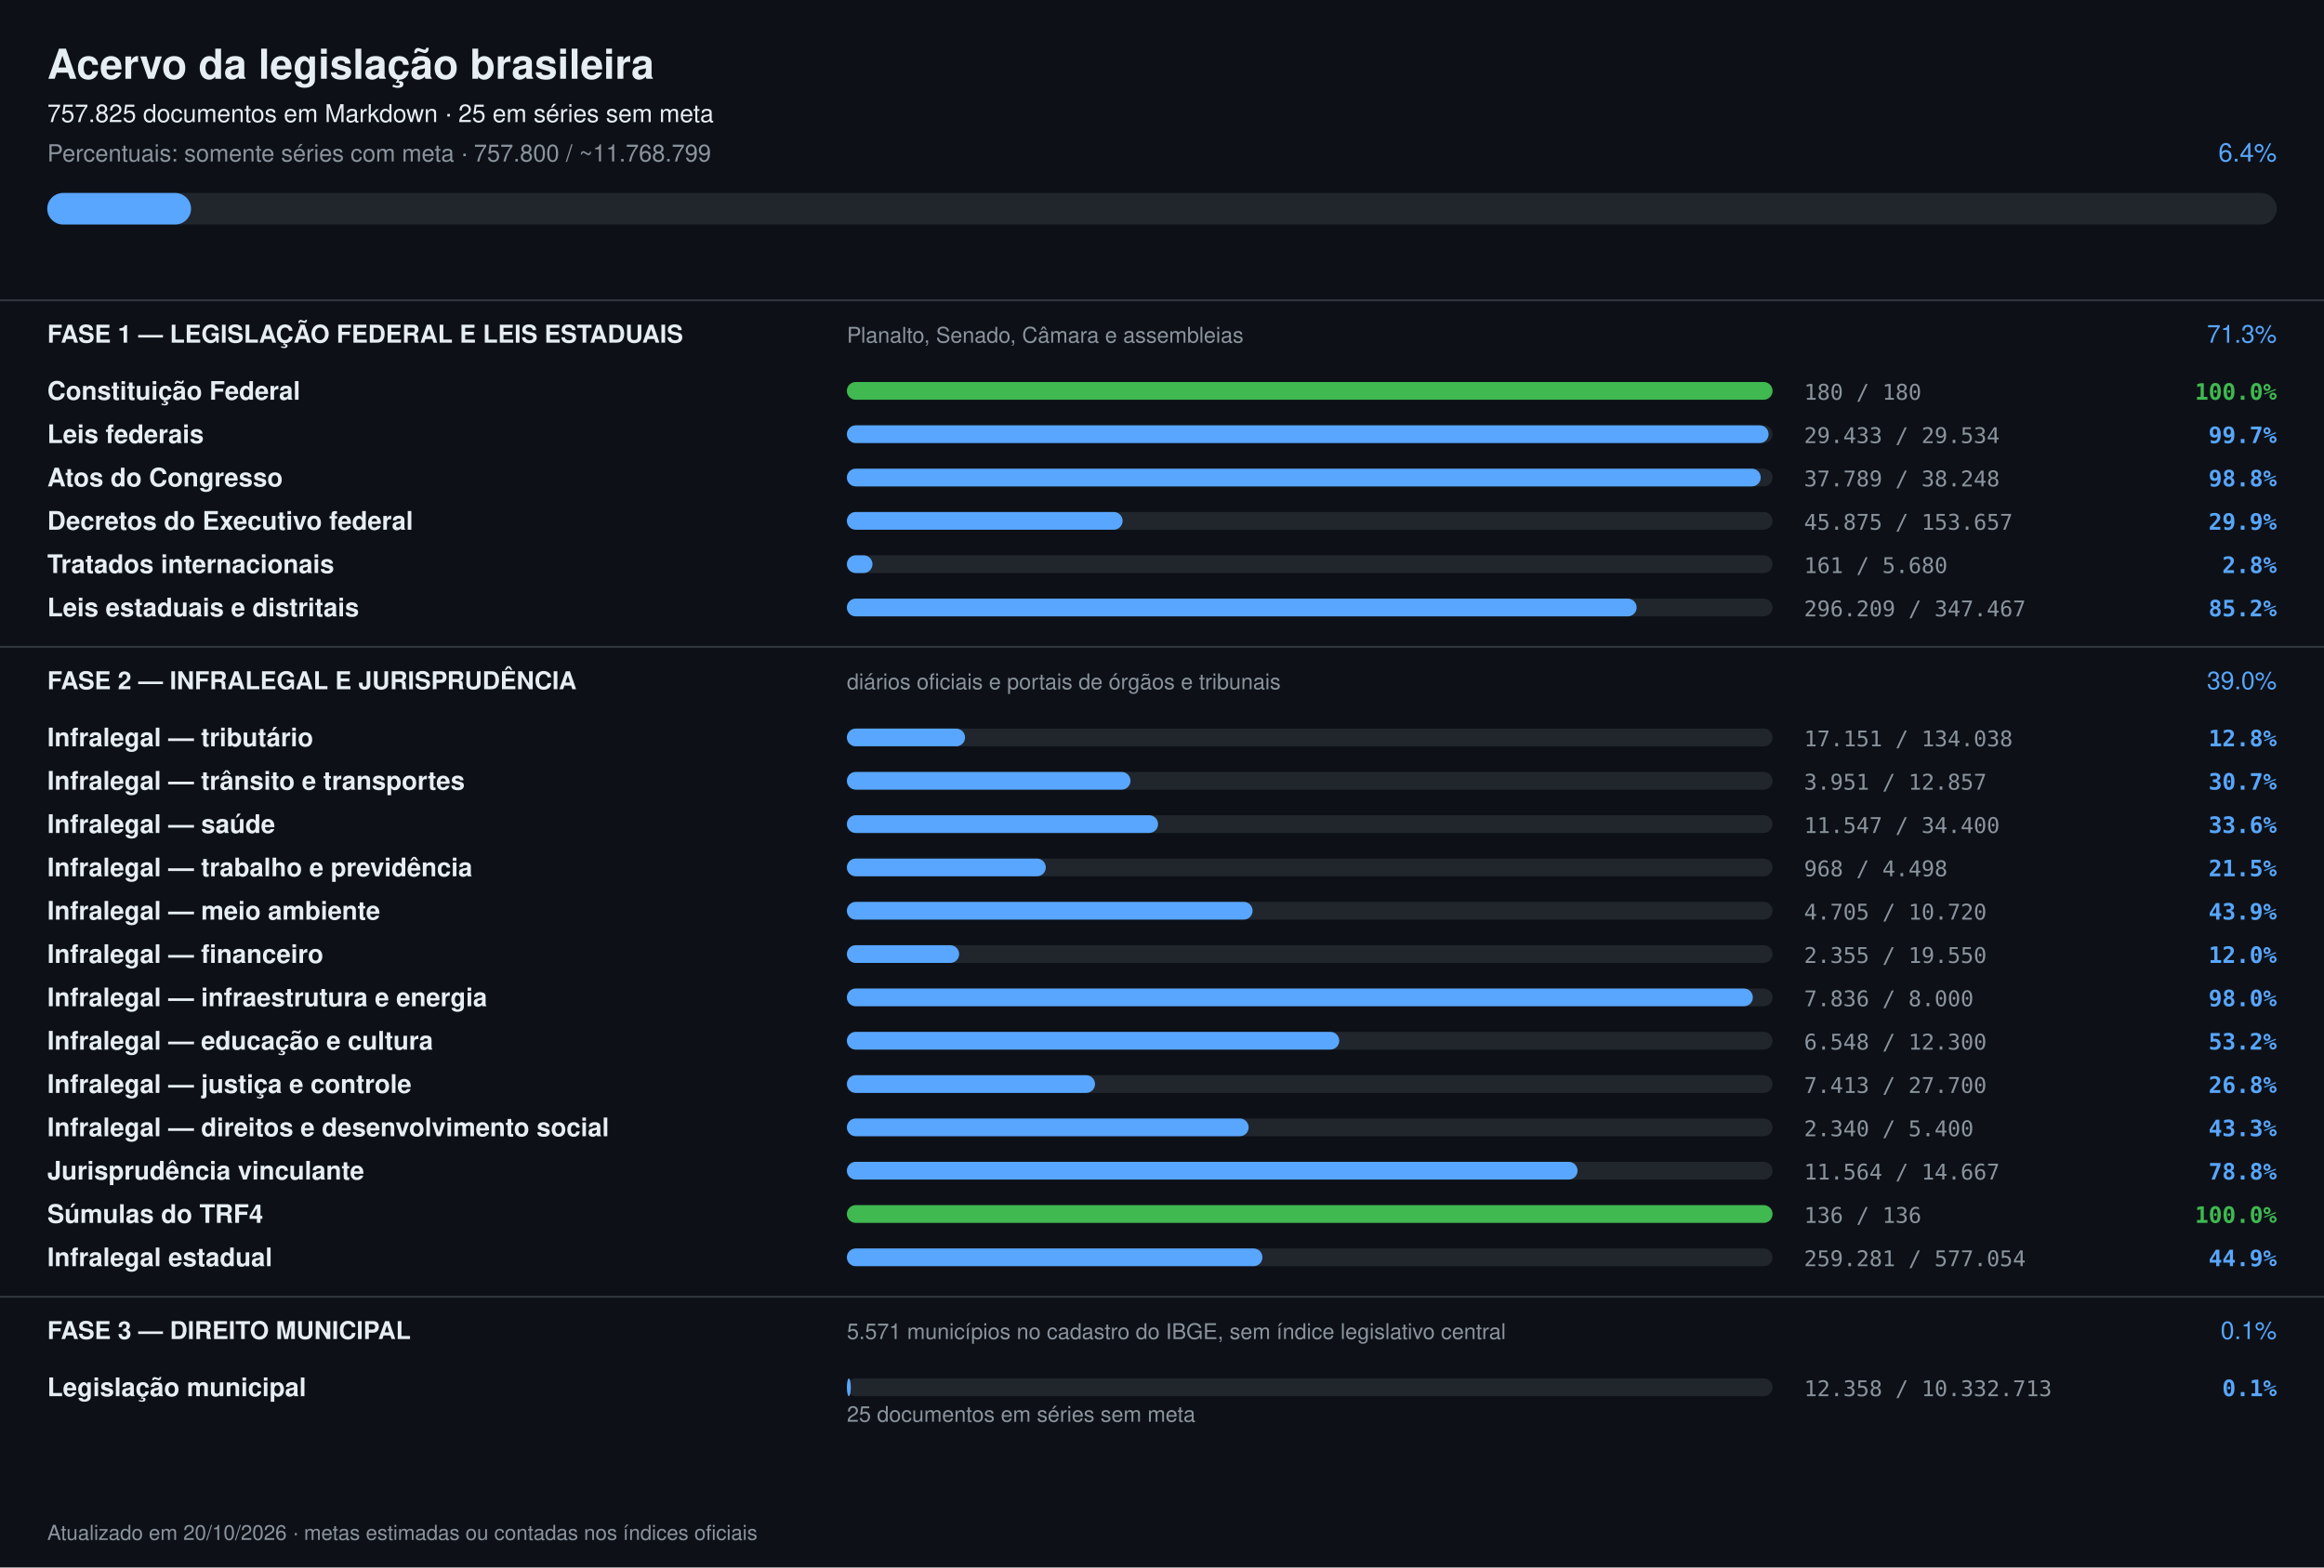
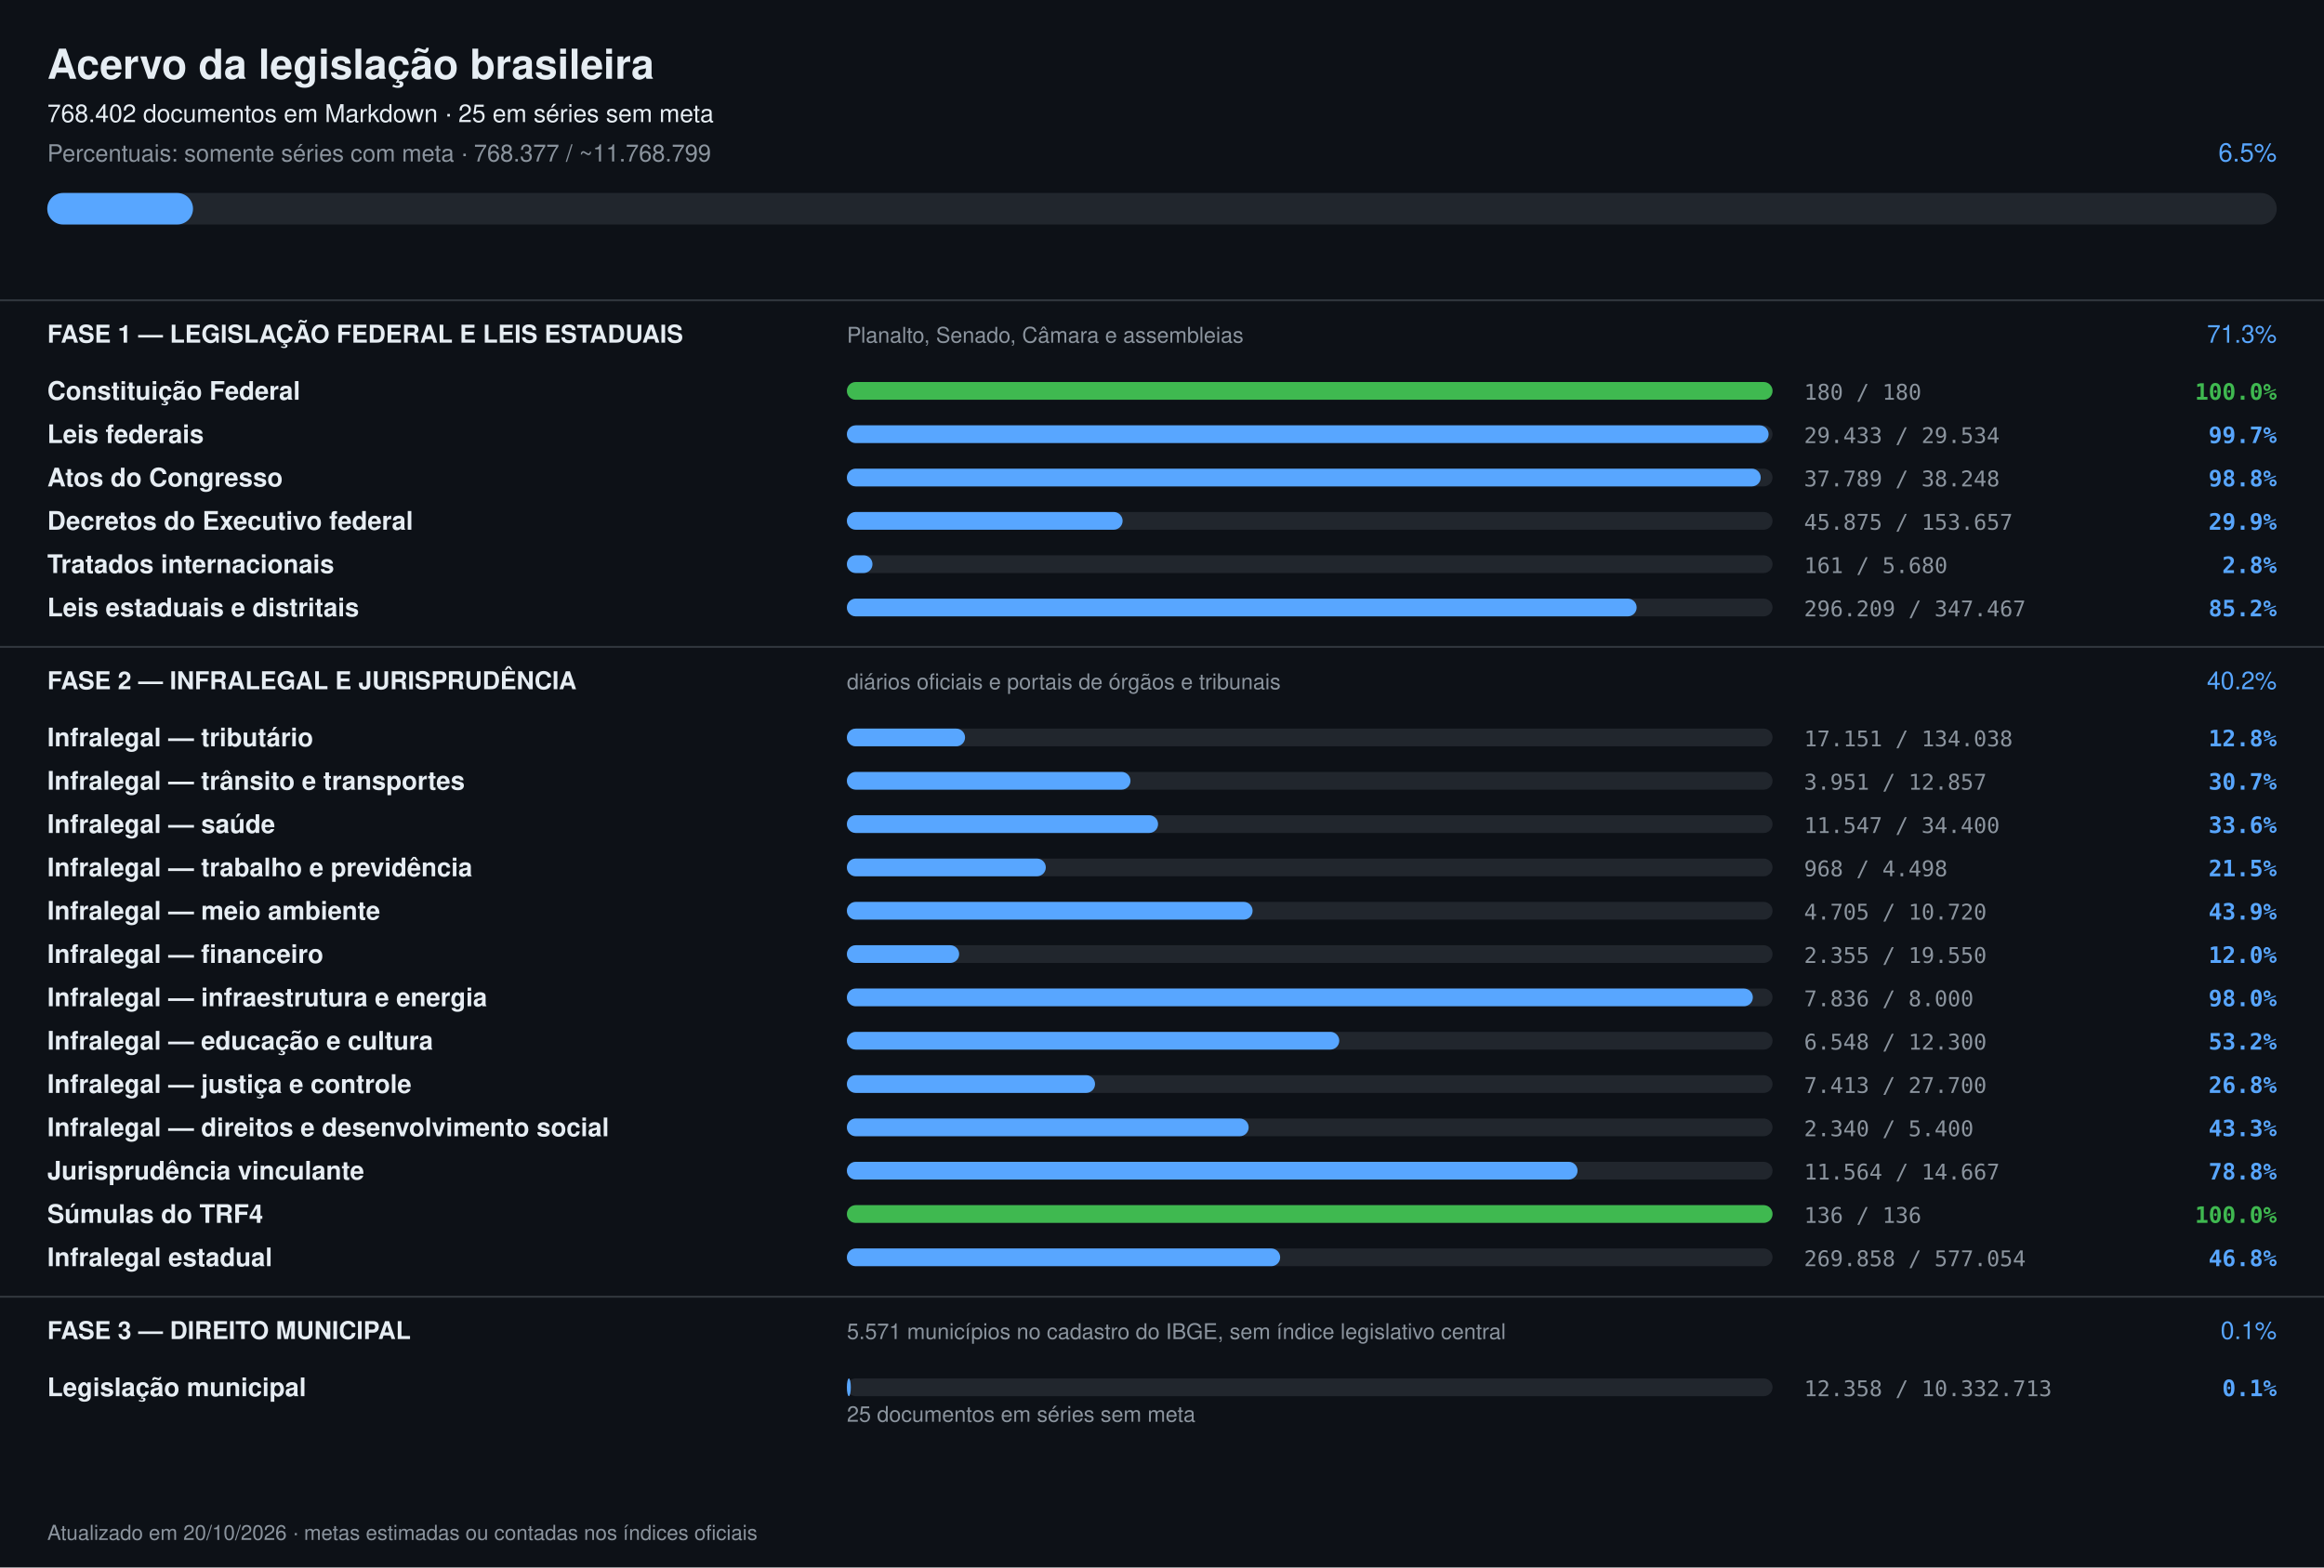
<svg xmlns="http://www.w3.org/2000/svg" width="1180" height="796" viewBox="0 0 1180 796" font-family="-apple-system,Segoe UI,Helvetica,Arial,sans-serif">
  <rect width="1180" height="796" fill="#0d1117" />
  <text x="24" y="40" font-size="21" font-weight="700" fill="#e6edf3">Acervo da legislação brasileira</text>
-   <text x="24" y="62" font-size="12.5" fill="#e6edf3">757.825 documentos em Markdown · 25 em séries sem meta</text>
-   <text x="24" y="82" font-size="12" fill="#8b949e">Percentuais: somente séries com meta · 757.800 / ~11.768.799</text>
-   <text x="1156" y="82" font-size="13" text-anchor="end" fill="#58a6ff">6.4%</text>
+   <text x="24" y="62" font-size="12.5" fill="#e6edf3">768.402 documentos em Markdown · 25 em séries sem meta</text>
+   <text x="24" y="82" font-size="12" fill="#8b949e">Percentuais: somente séries com meta · 768.377 / ~11.768.799</text>
+   <text x="1156" y="82" font-size="13" text-anchor="end" fill="#58a6ff">6.5%</text>
  <rect x="24" y="98" width="1132" height="16" rx="8" fill="#21262d" />
-   <rect x="24" y="98" width="73" height="16" rx="8" fill="#58a6ff" />
+   <rect x="24" y="98" width="74" height="16" rx="8" fill="#58a6ff" />
  <rect x="0" y="152" width="1180" height="1" fill="#30363d" />
  <text x="24" y="174" font-size="12.5" font-weight="700" fill="#e6edf3">FASE 1 — LEGISLAÇÃO FEDERAL E LEIS ESTADUAIS</text>
  <text x="430" y="174" font-size="11" fill="#8b949e">Planalto, Senado, Câmara e assembleias</text>
  <text x="1156" y="174" font-size="12.5" text-anchor="end" fill="#58a6ff">71.3%</text>
  <text x="24" y="203" font-size="13" font-weight="600" fill="#e6edf3">Constituição Federal</text>
  <rect x="430" y="194" width="470" height="9" rx="4.5" fill="#21262d" />
  <rect x="430" y="194" width="470" height="9" rx="4.5" fill="#3fb950" />
  <text x="916" y="203" font-size="11" fill="#8b949e" font-family="ui-monospace,monospace">180 / 180</text>
  <text x="1156" y="203" font-size="11.5" text-anchor="end" font-weight="600" fill="#3fb950" font-family="ui-monospace,monospace">100.0%</text>
  <text x="24" y="225" font-size="13" font-weight="600" fill="#e6edf3">Leis federais</text>
  <rect x="430" y="216" width="470" height="9" rx="4.5" fill="#21262d" />
  <rect x="430" y="216" width="468" height="9" rx="4.5" fill="#58a6ff" />
  <text x="916" y="225" font-size="11" fill="#8b949e" font-family="ui-monospace,monospace">29.433 / 29.534</text>
  <text x="1156" y="225" font-size="11.5" text-anchor="end" font-weight="600" fill="#58a6ff" font-family="ui-monospace,monospace">99.7%</text>
  <text x="24" y="247" font-size="13" font-weight="600" fill="#e6edf3">Atos do Congresso</text>
  <rect x="430" y="238" width="470" height="9" rx="4.5" fill="#21262d" />
  <rect x="430" y="238" width="464" height="9" rx="4.5" fill="#58a6ff" />
  <text x="916" y="247" font-size="11" fill="#8b949e" font-family="ui-monospace,monospace">37.789 / 38.248</text>
  <text x="1156" y="247" font-size="11.5" text-anchor="end" font-weight="600" fill="#58a6ff" font-family="ui-monospace,monospace">98.8%</text>
  <text x="24" y="269" font-size="13" font-weight="600" fill="#e6edf3">Decretos do Executivo federal</text>
  <rect x="430" y="260" width="470" height="9" rx="4.5" fill="#21262d" />
  <rect x="430" y="260" width="140" height="9" rx="4.5" fill="#58a6ff" />
  <text x="916" y="269" font-size="11" fill="#8b949e" font-family="ui-monospace,monospace">45.875 / 153.657</text>
  <text x="1156" y="269" font-size="11.5" text-anchor="end" font-weight="600" fill="#58a6ff" font-family="ui-monospace,monospace">29.9%</text>
  <text x="24" y="291" font-size="13" font-weight="600" fill="#e6edf3">Tratados internacionais</text>
  <rect x="430" y="282" width="470" height="9" rx="4.5" fill="#21262d" />
  <rect x="430" y="282" width="13" height="9" rx="4.5" fill="#58a6ff" />
  <text x="916" y="291" font-size="11" fill="#8b949e" font-family="ui-monospace,monospace">161 / 5.680</text>
  <text x="1156" y="291" font-size="11.5" text-anchor="end" font-weight="600" fill="#58a6ff" font-family="ui-monospace,monospace">2.8%</text>
  <text x="24" y="313" font-size="13" font-weight="600" fill="#e6edf3">Leis estaduais e distritais</text>
  <rect x="430" y="304" width="470" height="9" rx="4.5" fill="#21262d" />
  <rect x="430" y="304" width="401" height="9" rx="4.5" fill="#58a6ff" />
  <text x="916" y="313" font-size="11" fill="#8b949e" font-family="ui-monospace,monospace">296.209 / 347.467</text>
  <text x="1156" y="313" font-size="11.5" text-anchor="end" font-weight="600" fill="#58a6ff" font-family="ui-monospace,monospace">85.2%</text>
  <rect x="0" y="328" width="1180" height="1" fill="#30363d" />
  <text x="24" y="350" font-size="12.5" font-weight="700" fill="#e6edf3">FASE 2 — INFRALEGAL E JURISPRUDÊNCIA</text>
  <text x="430" y="350" font-size="11" fill="#8b949e">diários oficiais e portais de órgãos e tribunais</text>
-   <text x="1156" y="350" font-size="12.5" text-anchor="end" fill="#58a6ff">39.0%</text>
+   <text x="1156" y="350" font-size="12.5" text-anchor="end" fill="#58a6ff">40.2%</text>
  <text x="24" y="379" font-size="13" font-weight="600" fill="#e6edf3">Infralegal — tributário</text>
  <rect x="430" y="370" width="470" height="9" rx="4.5" fill="#21262d" />
  <rect x="430" y="370" width="60" height="9" rx="4.5" fill="#58a6ff" />
  <text x="916" y="379" font-size="11" fill="#8b949e" font-family="ui-monospace,monospace">17.151 / 134.038</text>
  <text x="1156" y="379" font-size="11.5" text-anchor="end" font-weight="600" fill="#58a6ff" font-family="ui-monospace,monospace">12.8%</text>
  <text x="24" y="401" font-size="13" font-weight="600" fill="#e6edf3">Infralegal — trânsito e transportes</text>
  <rect x="430" y="392" width="470" height="9" rx="4.5" fill="#21262d" />
  <rect x="430" y="392" width="144" height="9" rx="4.5" fill="#58a6ff" />
  <text x="916" y="401" font-size="11" fill="#8b949e" font-family="ui-monospace,monospace">3.951 / 12.857</text>
  <text x="1156" y="401" font-size="11.5" text-anchor="end" font-weight="600" fill="#58a6ff" font-family="ui-monospace,monospace">30.7%</text>
  <text x="24" y="423" font-size="13" font-weight="600" fill="#e6edf3">Infralegal — saúde</text>
  <rect x="430" y="414" width="470" height="9" rx="4.5" fill="#21262d" />
  <rect x="430" y="414" width="158" height="9" rx="4.5" fill="#58a6ff" />
  <text x="916" y="423" font-size="11" fill="#8b949e" font-family="ui-monospace,monospace">11.547 / 34.400</text>
  <text x="1156" y="423" font-size="11.5" text-anchor="end" font-weight="600" fill="#58a6ff" font-family="ui-monospace,monospace">33.6%</text>
  <text x="24" y="445" font-size="13" font-weight="600" fill="#e6edf3">Infralegal — trabalho e previdência</text>
  <rect x="430" y="436" width="470" height="9" rx="4.5" fill="#21262d" />
  <rect x="430" y="436" width="101" height="9" rx="4.5" fill="#58a6ff" />
  <text x="916" y="445" font-size="11" fill="#8b949e" font-family="ui-monospace,monospace">968 / 4.498</text>
  <text x="1156" y="445" font-size="11.5" text-anchor="end" font-weight="600" fill="#58a6ff" font-family="ui-monospace,monospace">21.5%</text>
  <text x="24" y="467" font-size="13" font-weight="600" fill="#e6edf3">Infralegal — meio ambiente</text>
  <rect x="430" y="458" width="470" height="9" rx="4.5" fill="#21262d" />
  <rect x="430" y="458" width="206" height="9" rx="4.5" fill="#58a6ff" />
  <text x="916" y="467" font-size="11" fill="#8b949e" font-family="ui-monospace,monospace">4.705 / 10.720</text>
  <text x="1156" y="467" font-size="11.5" text-anchor="end" font-weight="600" fill="#58a6ff" font-family="ui-monospace,monospace">43.9%</text>
  <text x="24" y="489" font-size="13" font-weight="600" fill="#e6edf3">Infralegal — financeiro</text>
  <rect x="430" y="480" width="470" height="9" rx="4.5" fill="#21262d" />
  <rect x="430" y="480" width="57" height="9" rx="4.5" fill="#58a6ff" />
  <text x="916" y="489" font-size="11" fill="#8b949e" font-family="ui-monospace,monospace">2.355 / 19.550</text>
  <text x="1156" y="489" font-size="11.5" text-anchor="end" font-weight="600" fill="#58a6ff" font-family="ui-monospace,monospace">12.0%</text>
  <text x="24" y="511" font-size="13" font-weight="600" fill="#e6edf3">Infralegal — infraestrutura e energia</text>
  <rect x="430" y="502" width="470" height="9" rx="4.5" fill="#21262d" />
  <rect x="430" y="502" width="460" height="9" rx="4.5" fill="#58a6ff" />
  <text x="916" y="511" font-size="11" fill="#8b949e" font-family="ui-monospace,monospace">7.836 / 8.000</text>
  <text x="1156" y="511" font-size="11.5" text-anchor="end" font-weight="600" fill="#58a6ff" font-family="ui-monospace,monospace">98.0%</text>
  <text x="24" y="533" font-size="13" font-weight="600" fill="#e6edf3">Infralegal — educação e cultura</text>
  <rect x="430" y="524" width="470" height="9" rx="4.5" fill="#21262d" />
  <rect x="430" y="524" width="250" height="9" rx="4.5" fill="#58a6ff" />
  <text x="916" y="533" font-size="11" fill="#8b949e" font-family="ui-monospace,monospace">6.548 / 12.300</text>
  <text x="1156" y="533" font-size="11.5" text-anchor="end" font-weight="600" fill="#58a6ff" font-family="ui-monospace,monospace">53.2%</text>
  <text x="24" y="555" font-size="13" font-weight="600" fill="#e6edf3">Infralegal — justiça e controle</text>
  <rect x="430" y="546" width="470" height="9" rx="4.5" fill="#21262d" />
  <rect x="430" y="546" width="126" height="9" rx="4.5" fill="#58a6ff" />
  <text x="916" y="555" font-size="11" fill="#8b949e" font-family="ui-monospace,monospace">7.413 / 27.700</text>
  <text x="1156" y="555" font-size="11.5" text-anchor="end" font-weight="600" fill="#58a6ff" font-family="ui-monospace,monospace">26.8%</text>
  <text x="24" y="577" font-size="13" font-weight="600" fill="#e6edf3">Infralegal — direitos e desenvolvimento social</text>
  <rect x="430" y="568" width="470" height="9" rx="4.5" fill="#21262d" />
  <rect x="430" y="568" width="204" height="9" rx="4.5" fill="#58a6ff" />
  <text x="916" y="577" font-size="11" fill="#8b949e" font-family="ui-monospace,monospace">2.340 / 5.400</text>
  <text x="1156" y="577" font-size="11.5" text-anchor="end" font-weight="600" fill="#58a6ff" font-family="ui-monospace,monospace">43.3%</text>
  <text x="24" y="599" font-size="13" font-weight="600" fill="#e6edf3">Jurisprudência vinculante</text>
  <rect x="430" y="590" width="470" height="9" rx="4.5" fill="#21262d" />
  <rect x="430" y="590" width="371" height="9" rx="4.5" fill="#58a6ff" />
  <text x="916" y="599" font-size="11" fill="#8b949e" font-family="ui-monospace,monospace">11.564 / 14.667</text>
  <text x="1156" y="599" font-size="11.5" text-anchor="end" font-weight="600" fill="#58a6ff" font-family="ui-monospace,monospace">78.8%</text>
  <text x="24" y="621" font-size="13" font-weight="600" fill="#e6edf3">Súmulas do TRF4</text>
  <rect x="430" y="612" width="470" height="9" rx="4.5" fill="#21262d" />
  <rect x="430" y="612" width="470" height="9" rx="4.5" fill="#3fb950" />
  <text x="916" y="621" font-size="11" fill="#8b949e" font-family="ui-monospace,monospace">136 / 136</text>
  <text x="1156" y="621" font-size="11.5" text-anchor="end" font-weight="600" fill="#3fb950" font-family="ui-monospace,monospace">100.0%</text>
  <text x="24" y="643" font-size="13" font-weight="600" fill="#e6edf3">Infralegal estadual</text>
  <rect x="430" y="634" width="470" height="9" rx="4.5" fill="#21262d" />
-   <rect x="430" y="634" width="211" height="9" rx="4.5" fill="#58a6ff" />
-   <text x="916" y="643" font-size="11" fill="#8b949e" font-family="ui-monospace,monospace">259.281 / 577.054</text>
-   <text x="1156" y="643" font-size="11.5" text-anchor="end" font-weight="600" fill="#58a6ff" font-family="ui-monospace,monospace">44.9%</text>
+   <rect x="430" y="634" width="220" height="9" rx="4.5" fill="#58a6ff" />
+   <text x="916" y="643" font-size="11" fill="#8b949e" font-family="ui-monospace,monospace">269.858 / 577.054</text>
+   <text x="1156" y="643" font-size="11.5" text-anchor="end" font-weight="600" fill="#58a6ff" font-family="ui-monospace,monospace">46.8%</text>
  <rect x="0" y="658" width="1180" height="1" fill="#30363d" />
  <text x="24" y="680" font-size="12.5" font-weight="700" fill="#e6edf3">FASE 3 — DIREITO MUNICIPAL</text>
  <text x="430" y="680" font-size="11" fill="#8b949e">5.571 municípios no cadastro do IBGE, sem índice legislativo central</text>
  <text x="1156" y="680" font-size="12.5" text-anchor="end" fill="#58a6ff">0.1%</text>
  <text x="24" y="709" font-size="13" font-weight="600" fill="#e6edf3">Legislação municipal</text>
  <rect x="430" y="700" width="470" height="9" rx="4.5" fill="#21262d" />
  <rect x="430" y="700" width="2" height="9" rx="4.5" fill="#58a6ff" />
  <text x="916" y="709" font-size="11" fill="#8b949e" font-family="ui-monospace,monospace">12.358 / 10.332.713</text>
  <text x="1156" y="709" font-size="11.5" text-anchor="end" font-weight="600" fill="#58a6ff" font-family="ui-monospace,monospace">0.1%</text>
  <text x="430" y="722" font-size="11" fill="#8b949e">25 documentos em séries sem meta</text>
  <text x="24" y="782" font-size="10.5" fill="#8b949e">Atualizado em 20/10/2026 · metas estimadas ou contadas nos índices oficiais</text>
</svg>
